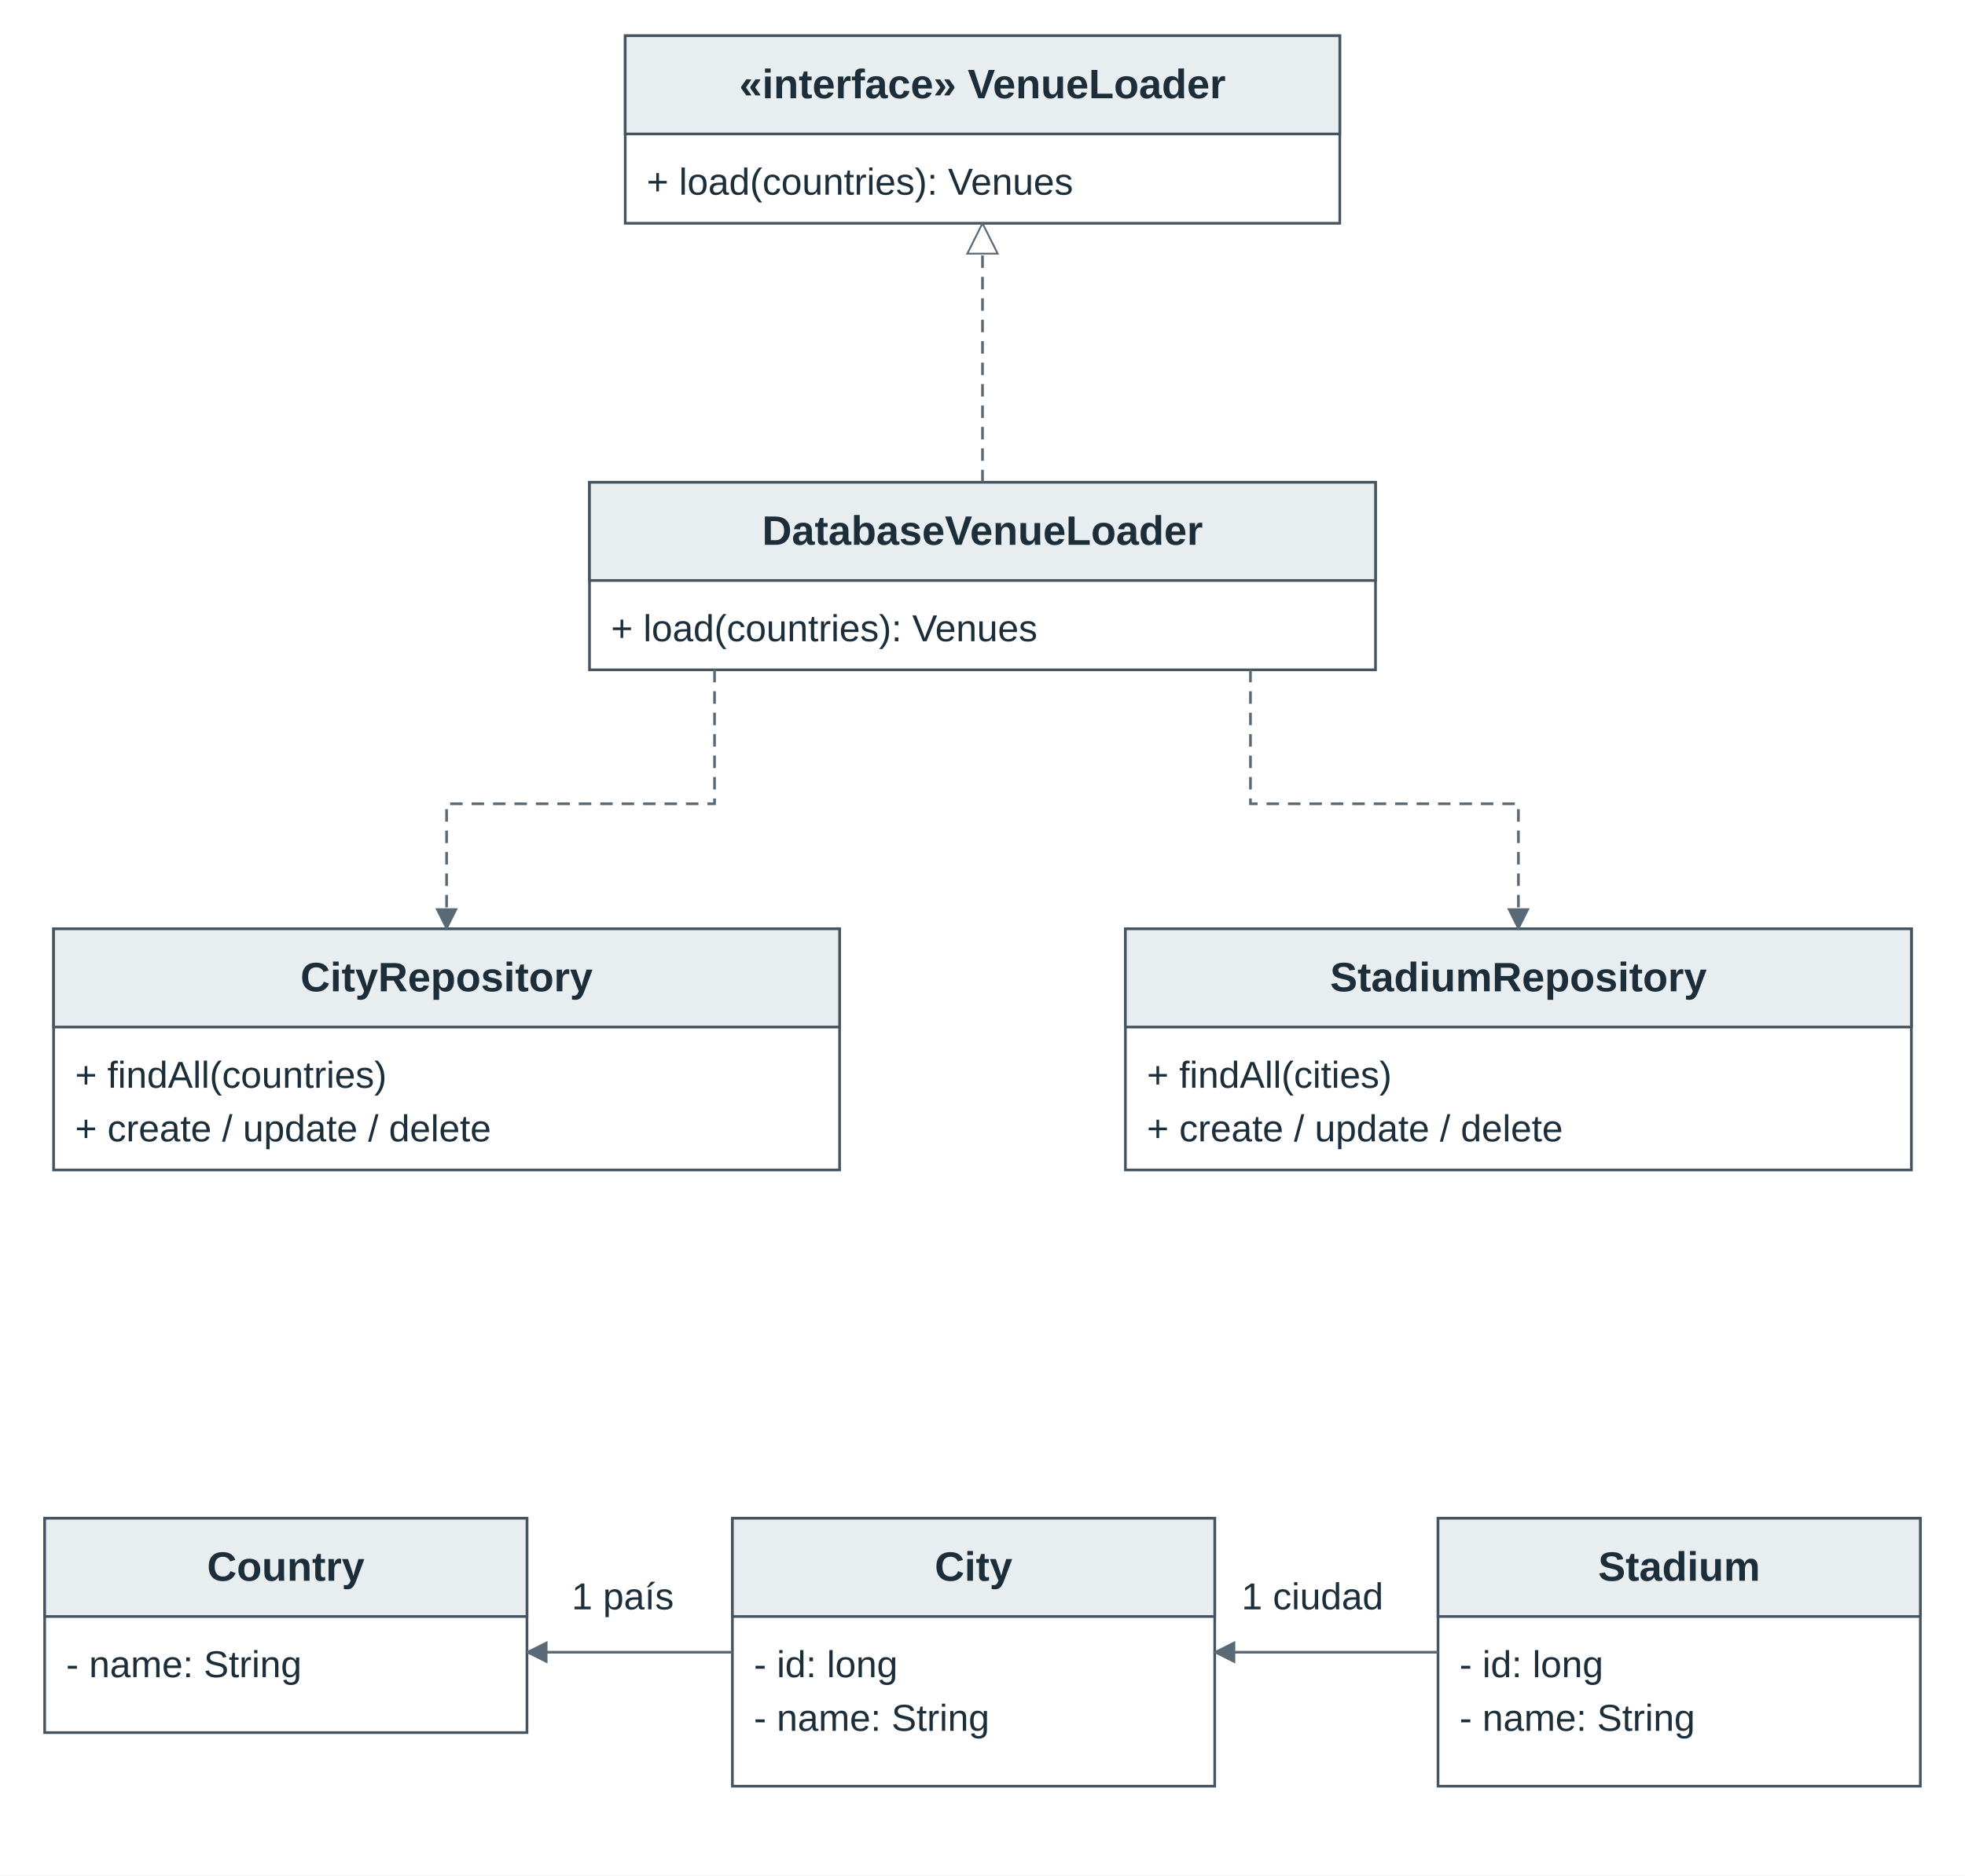
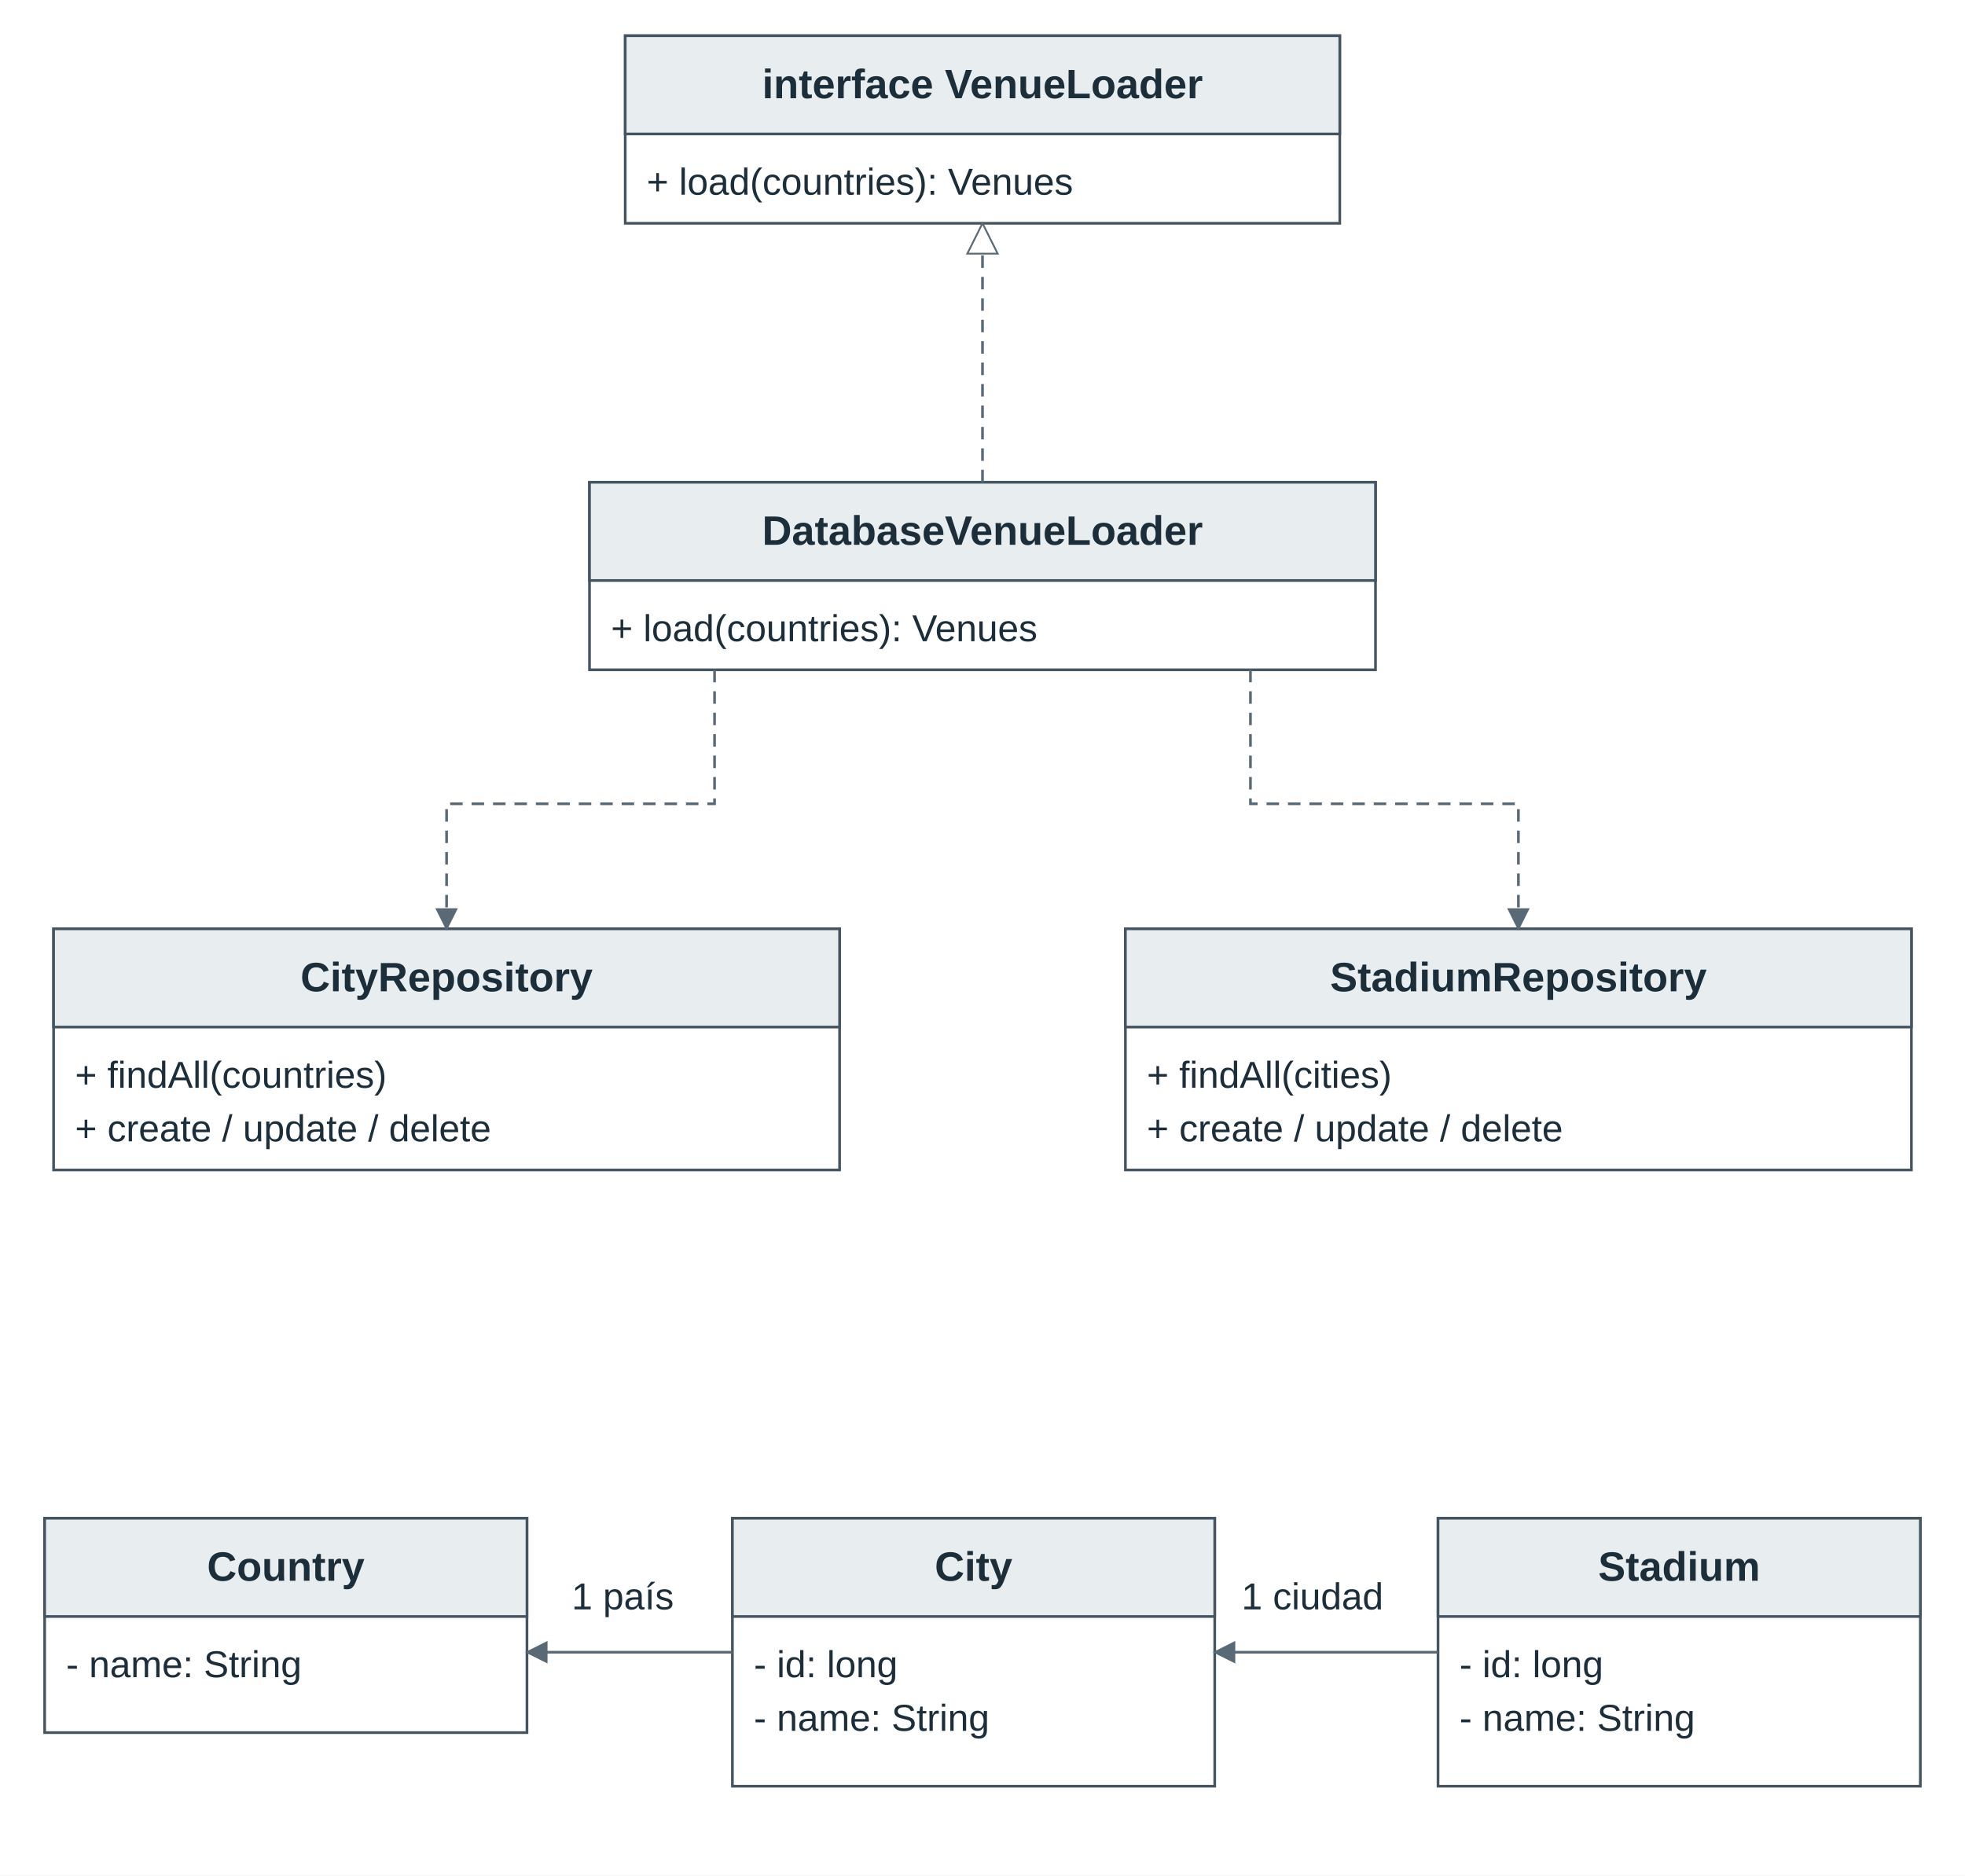
<svg xmlns="http://www.w3.org/2000/svg" width="1100" height="1050" viewBox="0 0 1100 1050">
  <rect width="100%" height="100%" fill="white" />
  <rect x="350" y="20" width="400" height="105" fill="#ffffff" stroke="#445461" stroke-width="1.5" />
  <rect x="350" y="20" width="400" height="55" fill="#e8edf0" stroke="#445461" stroke-width="1.5" />
-   <text x="550.0" y="55" font-family="Arial" font-size="23" font-weight="bold" fill="#1d2e3b" text-anchor="middle">«interface» VenueLoader</text>
+   <text x="550.0" y="55" font-family="Arial" font-size="23" font-weight="bold" fill="#1d2e3b" text-anchor="middle">interface VenueLoader</text>
  <text x="362" y="109" font-family="Arial" font-size="21" font-weight="normal" fill="#1d2e3b" text-anchor="start">+ load(countries): Venues</text>
  <rect x="330" y="270" width="440" height="105" fill="#ffffff" stroke="#445461" stroke-width="1.5" />
  <rect x="330" y="270" width="440" height="55" fill="#e8edf0" stroke="#445461" stroke-width="1.5" />
  <text x="550.0" y="305" font-family="Arial" font-size="23" font-weight="bold" fill="#1d2e3b" text-anchor="middle">DatabaseVenueLoader</text>
  <text x="342" y="359" font-family="Arial" font-size="21" font-weight="normal" fill="#1d2e3b" text-anchor="start">+ load(countries): Venues</text>
  <polyline points="550,270 550,125" fill="none" stroke="#596976" stroke-width="1.5" stroke-dasharray="7,5" />
  <polygon points="541.5,142.0 550,125 558.5,142.0" fill="white" stroke="#596976" />
  <rect x="30" y="520" width="440" height="135" fill="#ffffff" stroke="#445461" stroke-width="1.5" />
  <rect x="30" y="520" width="440" height="55" fill="#e8edf0" stroke="#445461" stroke-width="1.5" />
  <text x="250.0" y="555" font-family="Arial" font-size="23" font-weight="bold" fill="#1d2e3b" text-anchor="middle">CityRepository</text>
  <text x="42" y="609" font-family="Arial" font-size="21" font-weight="normal" fill="#1d2e3b" text-anchor="start">+ findAll(countries)</text>
  <text x="42" y="639" font-family="Arial" font-size="21" font-weight="normal" fill="#1d2e3b" text-anchor="start">+ create / update / delete</text>
  <rect x="630" y="520" width="440" height="135" fill="#ffffff" stroke="#445461" stroke-width="1.5" />
  <rect x="630" y="520" width="440" height="55" fill="#e8edf0" stroke="#445461" stroke-width="1.5" />
  <text x="850.0" y="555" font-family="Arial" font-size="23" font-weight="bold" fill="#1d2e3b" text-anchor="middle">StadiumRepository</text>
  <text x="642" y="609" font-family="Arial" font-size="21" font-weight="normal" fill="#1d2e3b" text-anchor="start">+ findAll(cities)</text>
  <text x="642" y="639" font-family="Arial" font-size="21" font-weight="normal" fill="#1d2e3b" text-anchor="start">+ create / update / delete</text>
  <polyline points="400,375 400,450 250,450 250,520" fill="none" stroke="#596976" stroke-width="1.5" stroke-dasharray="7,5" />
  <polygon points="255.5,509.0 250,520 244.5,509.0" fill="#596976" stroke="#596976" />
  <polyline points="700,375 700,450 850,450 850,520" fill="none" stroke="#596976" stroke-width="1.5" stroke-dasharray="7,5" />
  <polygon points="855.5,509.0 850,520 844.5,509.0" fill="#596976" stroke="#596976" />
  <rect x="25" y="850" width="270" height="120" fill="#ffffff" stroke="#445461" stroke-width="1.5" />
  <rect x="25" y="850" width="270" height="55" fill="#e8edf0" stroke="#445461" stroke-width="1.5" />
  <text x="160.0" y="885" font-family="Arial" font-size="23" font-weight="bold" fill="#1d2e3b" text-anchor="middle">Country</text>
  <text x="37" y="939" font-family="Arial" font-size="21" font-weight="normal" fill="#1d2e3b" text-anchor="start">- name: String</text>
  <rect x="410" y="850" width="270" height="150" fill="#ffffff" stroke="#445461" stroke-width="1.5" />
  <rect x="410" y="850" width="270" height="55" fill="#e8edf0" stroke="#445461" stroke-width="1.5" />
  <text x="545.0" y="885" font-family="Arial" font-size="23" font-weight="bold" fill="#1d2e3b" text-anchor="middle">City</text>
  <text x="422" y="939" font-family="Arial" font-size="21" font-weight="normal" fill="#1d2e3b" text-anchor="start">- id: long</text>
  <text x="422" y="969" font-family="Arial" font-size="21" font-weight="normal" fill="#1d2e3b" text-anchor="start">- name: String</text>
  <rect x="805" y="850" width="270" height="150" fill="#ffffff" stroke="#445461" stroke-width="1.5" />
  <rect x="805" y="850" width="270" height="55" fill="#e8edf0" stroke="#445461" stroke-width="1.5" />
  <text x="940.0" y="885" font-family="Arial" font-size="23" font-weight="bold" fill="#1d2e3b" text-anchor="middle">Stadium</text>
  <text x="817" y="939" font-family="Arial" font-size="21" font-weight="normal" fill="#1d2e3b" text-anchor="start">- id: long</text>
  <text x="817" y="969" font-family="Arial" font-size="21" font-weight="normal" fill="#1d2e3b" text-anchor="start">- name: String</text>
  <polyline points="410,925 295,925" fill="none" stroke="#596976" stroke-width="1.5" />
  <polygon points="306.0,930.5 295,925 306.0,919.5" fill="#596976" stroke="#596976" />
  <text x="320" y="901" font-family="Arial" font-size="21" font-weight="normal" fill="#1d2e3b" text-anchor="start">1 país</text>
  <polyline points="805,925 680,925" fill="none" stroke="#596976" stroke-width="1.5" />
  <polygon points="691.0,930.5 680,925 691.0,919.5" fill="#596976" stroke="#596976" />
  <text x="695" y="901" font-family="Arial" font-size="21" font-weight="normal" fill="#1d2e3b" text-anchor="start">1 ciudad</text>
</svg>
